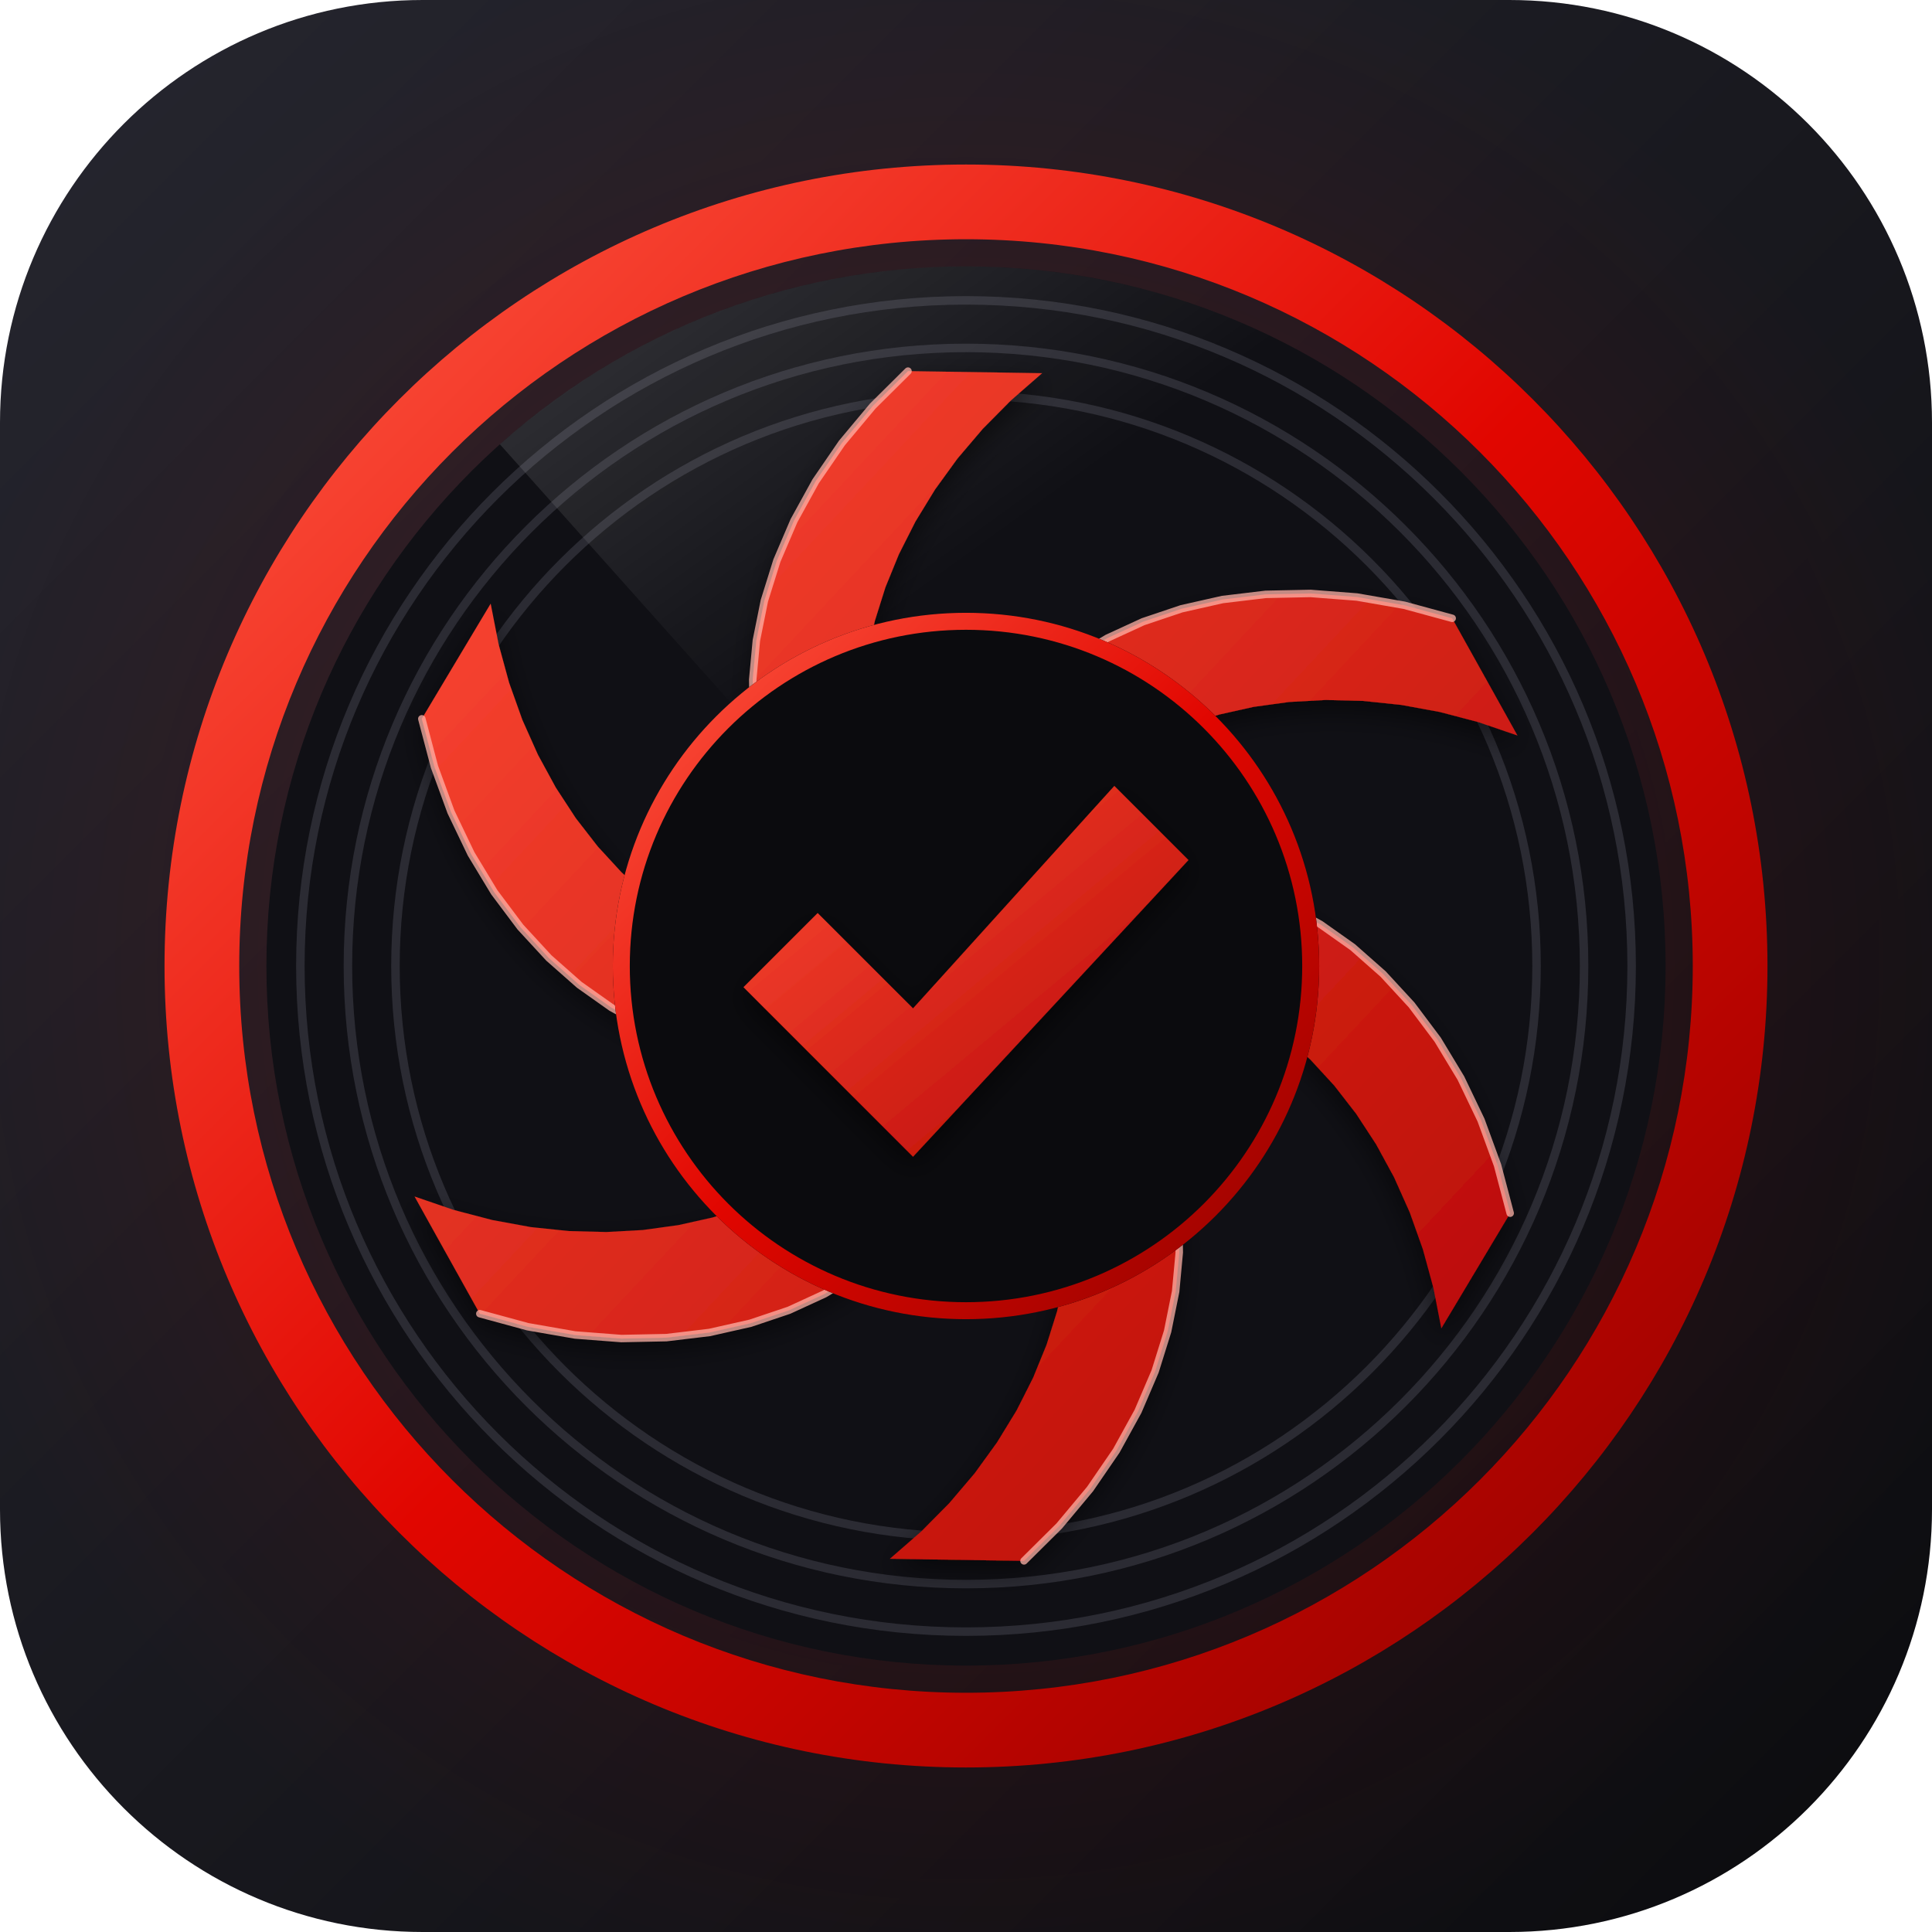
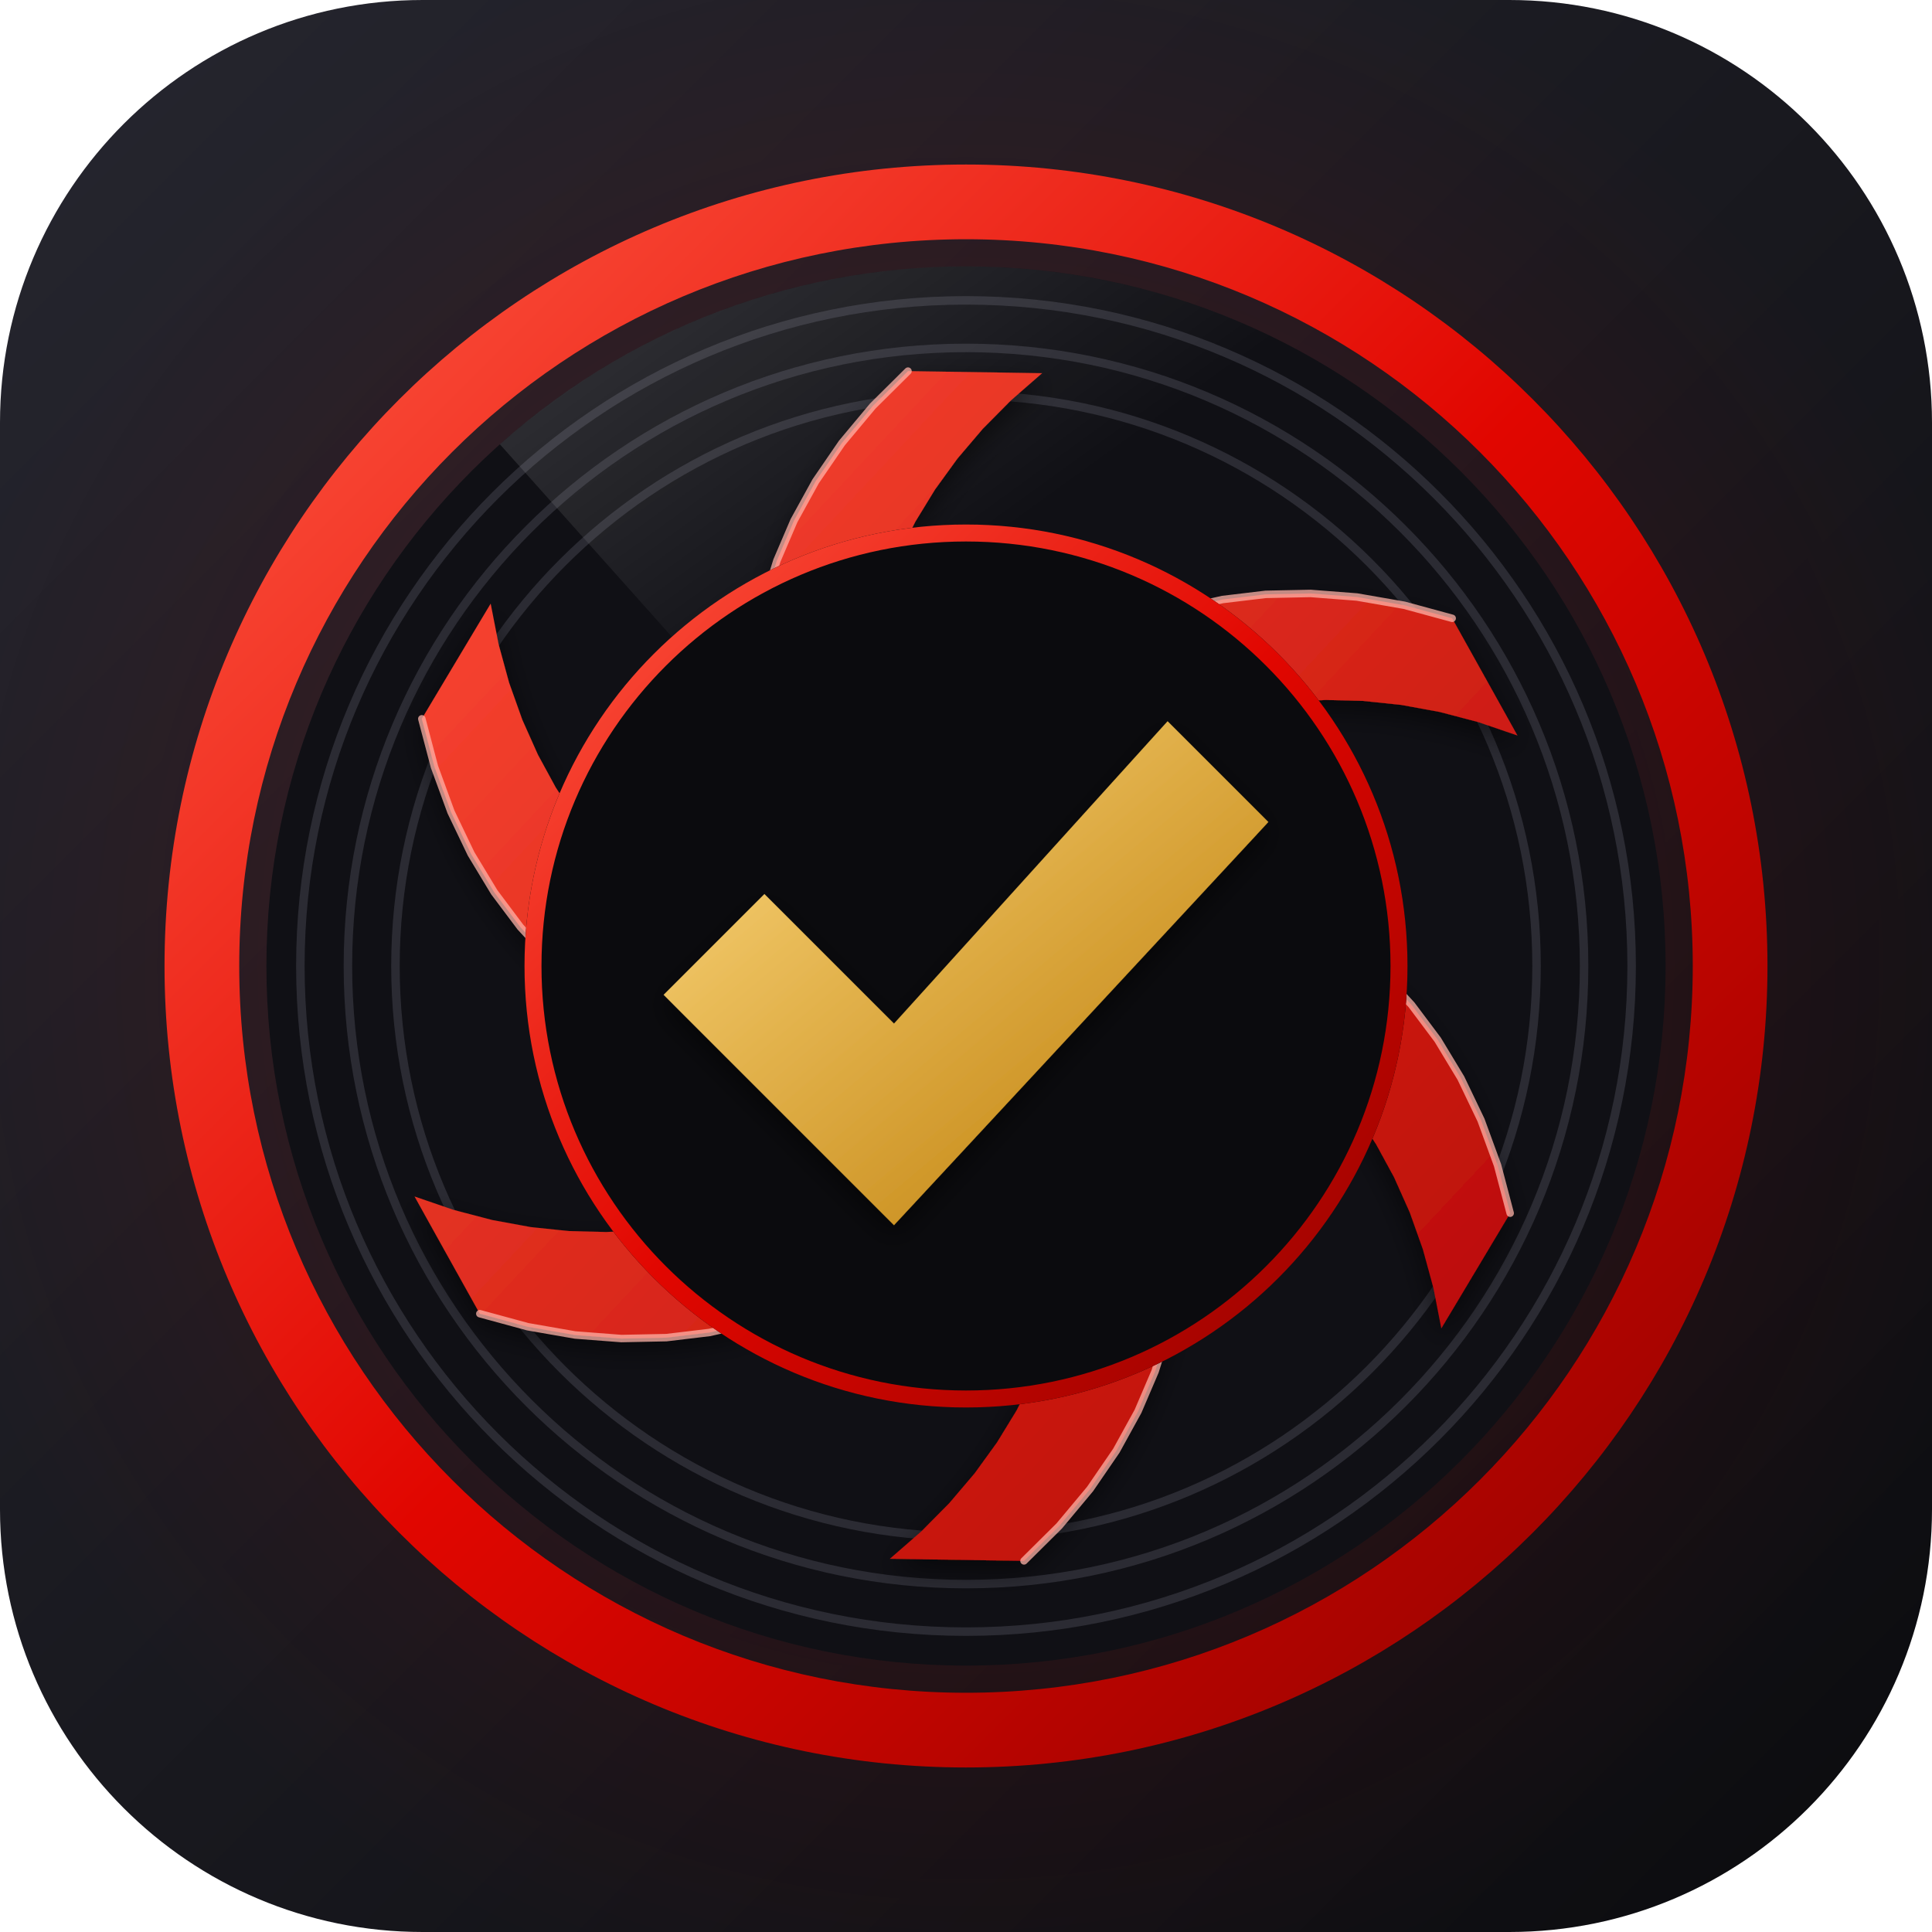
<svg xmlns="http://www.w3.org/2000/svg" viewBox="0 0 512 512" width="512" height="512" role="img" aria-label="TurboKeep">
  <defs>
    <linearGradient id="turbokeep-bg" x1="0" y1="0" x2="1" y2="1">
      <stop offset="0" stop-color="#26262f" />
      <stop offset="1" stop-color="#0b0b0e" />
    </linearGradient>
    <radialGradient id="turbokeep-glow" cx="50%" cy="50%" r="55%">
      <stop offset="0" stop-color="#e10600" stop-opacity=".30" />
      <stop offset=".7" stop-color="#e10600" stop-opacity=".06" />
      <stop offset="1" stop-color="#e10600" stop-opacity="0" />
    </radialGradient>
    <linearGradient id="turbokeep-ring" x1="0" y1="0" x2="1" y2="1">
      <stop offset="0" stop-color="#ff5a44" />
      <stop offset=".5" stop-color="#e10600" />
      <stop offset="1" stop-color="#8f0300" />
    </linearGradient>
    <linearGradient id="turbokeep-fin" x1="0" y1="0" x2="1" y2="1">
      <stop offset="0" stop-color="#ff4a36" />
      <stop offset="1" stop-color="#b30500" />
+     </linearGradient>
+     <linearGradient id="turbokeep-emb" x1="0" y1="0" x2="1" y2="1">
+       <stop offset="0" stop-color="#ffdb81" />
+       <stop offset="1" stop-color="#b97700" />
    </linearGradient>
    <radialGradient id="turbokeep-hub" cx="35%" cy="30%" r="80%">
      <stop offset="0" stop-color="#ff5a44" />
      <stop offset=".55" stop-color="#e10600" />
      <stop offset="1" stop-color="#8f0300" />
    </radialGradient>
    <linearGradient id="turbokeep-sheen" x1="0" y1="0" x2="1" y2="1">
      <stop offset="0" stop-color="#fff" stop-opacity=".16" />
      <stop offset=".45" stop-color="#fff" stop-opacity="0" />
    </linearGradient>
    <filter id="turbokeep-soft" x="-10%" y="-10%" width="120%" height="120%">
      <feDropShadow dx="0" dy="3" stdDeviation="4" flood-color="#000" flood-opacity=".55" />
    </filter>
  </defs>
  <rect width="512" height="512" rx="112" fill="url(#turbokeep-bg)" />
  <rect width="512" height="512" rx="112" fill="url(#turbokeep-glow)" />
  <g transform="translate(25.6 25.6) scale(0.9)">
    <path d="M20,256a236,236 0 1,0 472,0a236,236 0 1,0 -472,0ZM42,256a214,214 0 1,0 428,0a214,214 0 1,0 -428,0Z" fill-rule="evenodd" fill="url(#turbokeep-ring)" />
    <circle cx="256" cy="256" r="206" fill="#101015" />
    <g fill="none" stroke="#2b2b33" stroke-width="2.5">
      <circle cx="256" cy="256" r="196" />
      <circle cx="256" cy="256" r="182" />
      <circle cx="256" cy="256" r="168" />
    </g>
    <path d="M256,256 L118.75,102.38 A206,206 0 0 1 406.73,115.58 Z" fill="url(#turbokeep-sheen)" />
    <g filter="url(#turbokeep-soft)">
      <path d="M256,204L260.13,195.28L265.43,186.93L271.88,179.05L279.44,171.77L288.05,165.2L297.64,159.45L308.14,154.62L319.47,150.81L331.53,148.09L344.23,146.57L357.47,146.3L371.11,147.35L385.05,149.78L399.16,153.62L418.39,188.14L406.94,184.2L395.49,181.2L384.13,179.12L372.91,177.95L361.89,177.67L351.14,178.26L340.7,179.7L330.64,181.94L321,184.97L311.84,188.73L303.21,193.2L295.16,198.32L287.72,204.06L280.93,210.37ZM301.03,230L310.65,229.22L320.54,229.63L330.58,231.28L340.66,234.19L350.65,238.35L360.43,243.78L369.87,250.46L378.83,258.37L387.21,267.46L394.89,277.7L401.73,289.02L407.65,301.37L412.51,314.65L416.24,328.79L395.96,362.71L393.65,350.82L390.53,339.4L386.65,328.52L382.05,318.22L376.78,308.54L370.89,299.52L364.43,291.2L357.45,283.61L350.02,276.77L342.18,270.73L334,265.49L325.53,261.07L316.84,257.5L307.99,254.77ZM301.03,282L306.52,289.93L311.1,298.71L314.7,308.23L317.22,318.41L318.61,329.15L318.8,340.33L317.73,351.84L315.37,363.56L311.68,375.37L306.65,387.13L300.27,398.72L292.53,410.01L283.46,420.87L273.08,431.17L233.57,430.56L242.71,422.61L251.03,414.21L258.52,405.41L265.14,396.27L270.89,386.87L275.75,377.26L279.73,367.5L282.82,357.67L285.02,347.81L286.34,338L286.78,328.29L286.37,318.75L285.12,309.44L283.06,300.41ZM256,308L251.87,316.72L246.57,325.07L240.12,332.95L232.56,340.23L223.95,346.8L214.36,352.55L203.86,357.38L192.53,361.19L180.47,363.91L167.77,365.43L154.53,365.7L140.89,364.65L126.95,362.22L112.84,358.38L93.61,323.86L105.06,327.8L116.51,330.8L127.87,332.88L139.09,334.05L150.11,334.33L160.86,333.74L171.3,332.3L181.36,330.06L191,327.03L200.16,323.27L208.79,318.8L216.84,313.68L224.28,307.94L231.07,301.63ZM210.97,282L201.35,282.78L191.46,282.37L181.42,280.72L171.34,277.81L161.35,273.65L151.57,268.22L142.13,261.54L133.17,253.63L124.79,244.54L117.11,234.3L110.27,222.98L104.35,210.63L99.49,197.35L95.76,183.21L116.04,149.29L118.35,161.18L121.47,172.6L125.35,183.48L129.95,193.78L135.22,203.46L141.11,212.48L147.57,220.8L154.55,228.39L161.98,235.23L169.82,241.27L178,246.51L186.47,250.93L195.16,254.5L204.01,257.23ZM210.97,230L205.48,222.07L200.9,213.29L197.3,203.77L194.78,193.59L193.39,182.85L193.2,171.67L194.27,160.16L196.63,148.44L200.32,136.63L205.35,124.87L211.73,113.28L219.47,101.99L228.54,91.13L238.92,80.83L278.43,81.44L269.29,89.39L260.97,97.79L253.48,106.59L246.86,115.73L241.11,125.13L236.25,134.74L232.27,144.5L229.18,154.33L226.98,164.19L225.66,174L225.22,183.71L225.63,193.25L226.88,202.56L228.94,211.59Z" fill="url(#turbokeep-fin)" />
    </g>
    <path d="M256,204L260.13,195.28L265.43,186.93L271.88,179.05L279.44,171.77L288.05,165.2L297.64,159.45L308.14,154.62L319.47,150.81L331.53,148.09L344.23,146.57L357.47,146.3L371.11,147.35L385.05,149.78L399.16,153.62M301.03,230L310.65,229.22L320.54,229.63L330.58,231.28L340.66,234.19L350.65,238.35L360.43,243.78L369.87,250.46L378.83,258.37L387.21,267.46L394.89,277.7L401.73,289.02L407.65,301.37L412.51,314.65L416.24,328.79M301.03,282L306.52,289.93L311.1,298.71L314.7,308.23L317.22,318.41L318.61,329.15L318.8,340.33L317.73,351.84L315.37,363.56L311.68,375.37L306.65,387.13L300.27,398.72L292.53,410.01L283.46,420.87L273.08,431.17M256,308L251.87,316.72L246.57,325.07L240.12,332.95L232.56,340.23L223.95,346.8L214.36,352.55L203.86,357.38L192.53,361.19L180.47,363.91L167.77,365.43L154.53,365.7L140.89,364.65L126.95,362.22L112.84,358.38M210.97,282L201.35,282.78L191.46,282.37L181.42,280.72L171.34,277.81L161.35,273.65L151.57,268.22L142.13,261.54L133.17,253.63L124.79,244.54L117.11,234.3L110.27,222.98L104.35,210.63L99.49,197.35L95.76,183.21M210.97,230L205.48,222.07L200.9,213.29L197.3,203.77L194.78,193.59L193.39,182.85L193.2,171.67L194.27,160.16L196.63,148.44L200.32,136.63L205.35,124.87L211.73,113.28L219.47,101.99L228.54,91.13L238.92,80.83" fill="none" stroke="#ffb3a8" stroke-opacity=".75" stroke-width="2.2" stroke-linecap="round" />
-     <circle cx="256" cy="256" r="104" fill="#0b0b0e" />
-     <path d="M152,256a104,104 0 1,0 208,0a104,104 0 1,0 -208,0ZM157,256a99,99 0 1,0 198,0a99,99 0 1,0 -198,0Z" fill-rule="evenodd" fill="url(#turbokeep-ring)" />
+     <circle cx="256" cy="256" r="130" fill="#0b0b0e" />
+     <path d="M126,256a130,130 0 1,0 260,0a130,130 0 1,0 -260,0ZM131,256a125,125 0 1,0 250,0a125,125 0 1,0 -250,0Z" fill-rule="evenodd" fill="url(#turbokeep-ring)" />
    <g filter="url(#turbokeep-soft)">
-       <path d="M190.48,262.24L212.32,240.4L240.4,268.48L299.68,202.96L321.52,224.8L240.4,312.16Z" fill="url(#turbokeep-fin)" />
+       <path d="M166.96,264.48L196.64,234.8L234.8,272.96L315.36,183.92L345.04,213.6L234.8,332.32Z" fill="url(#turbokeep-emb)" />
    </g>
  </g>
</svg>
